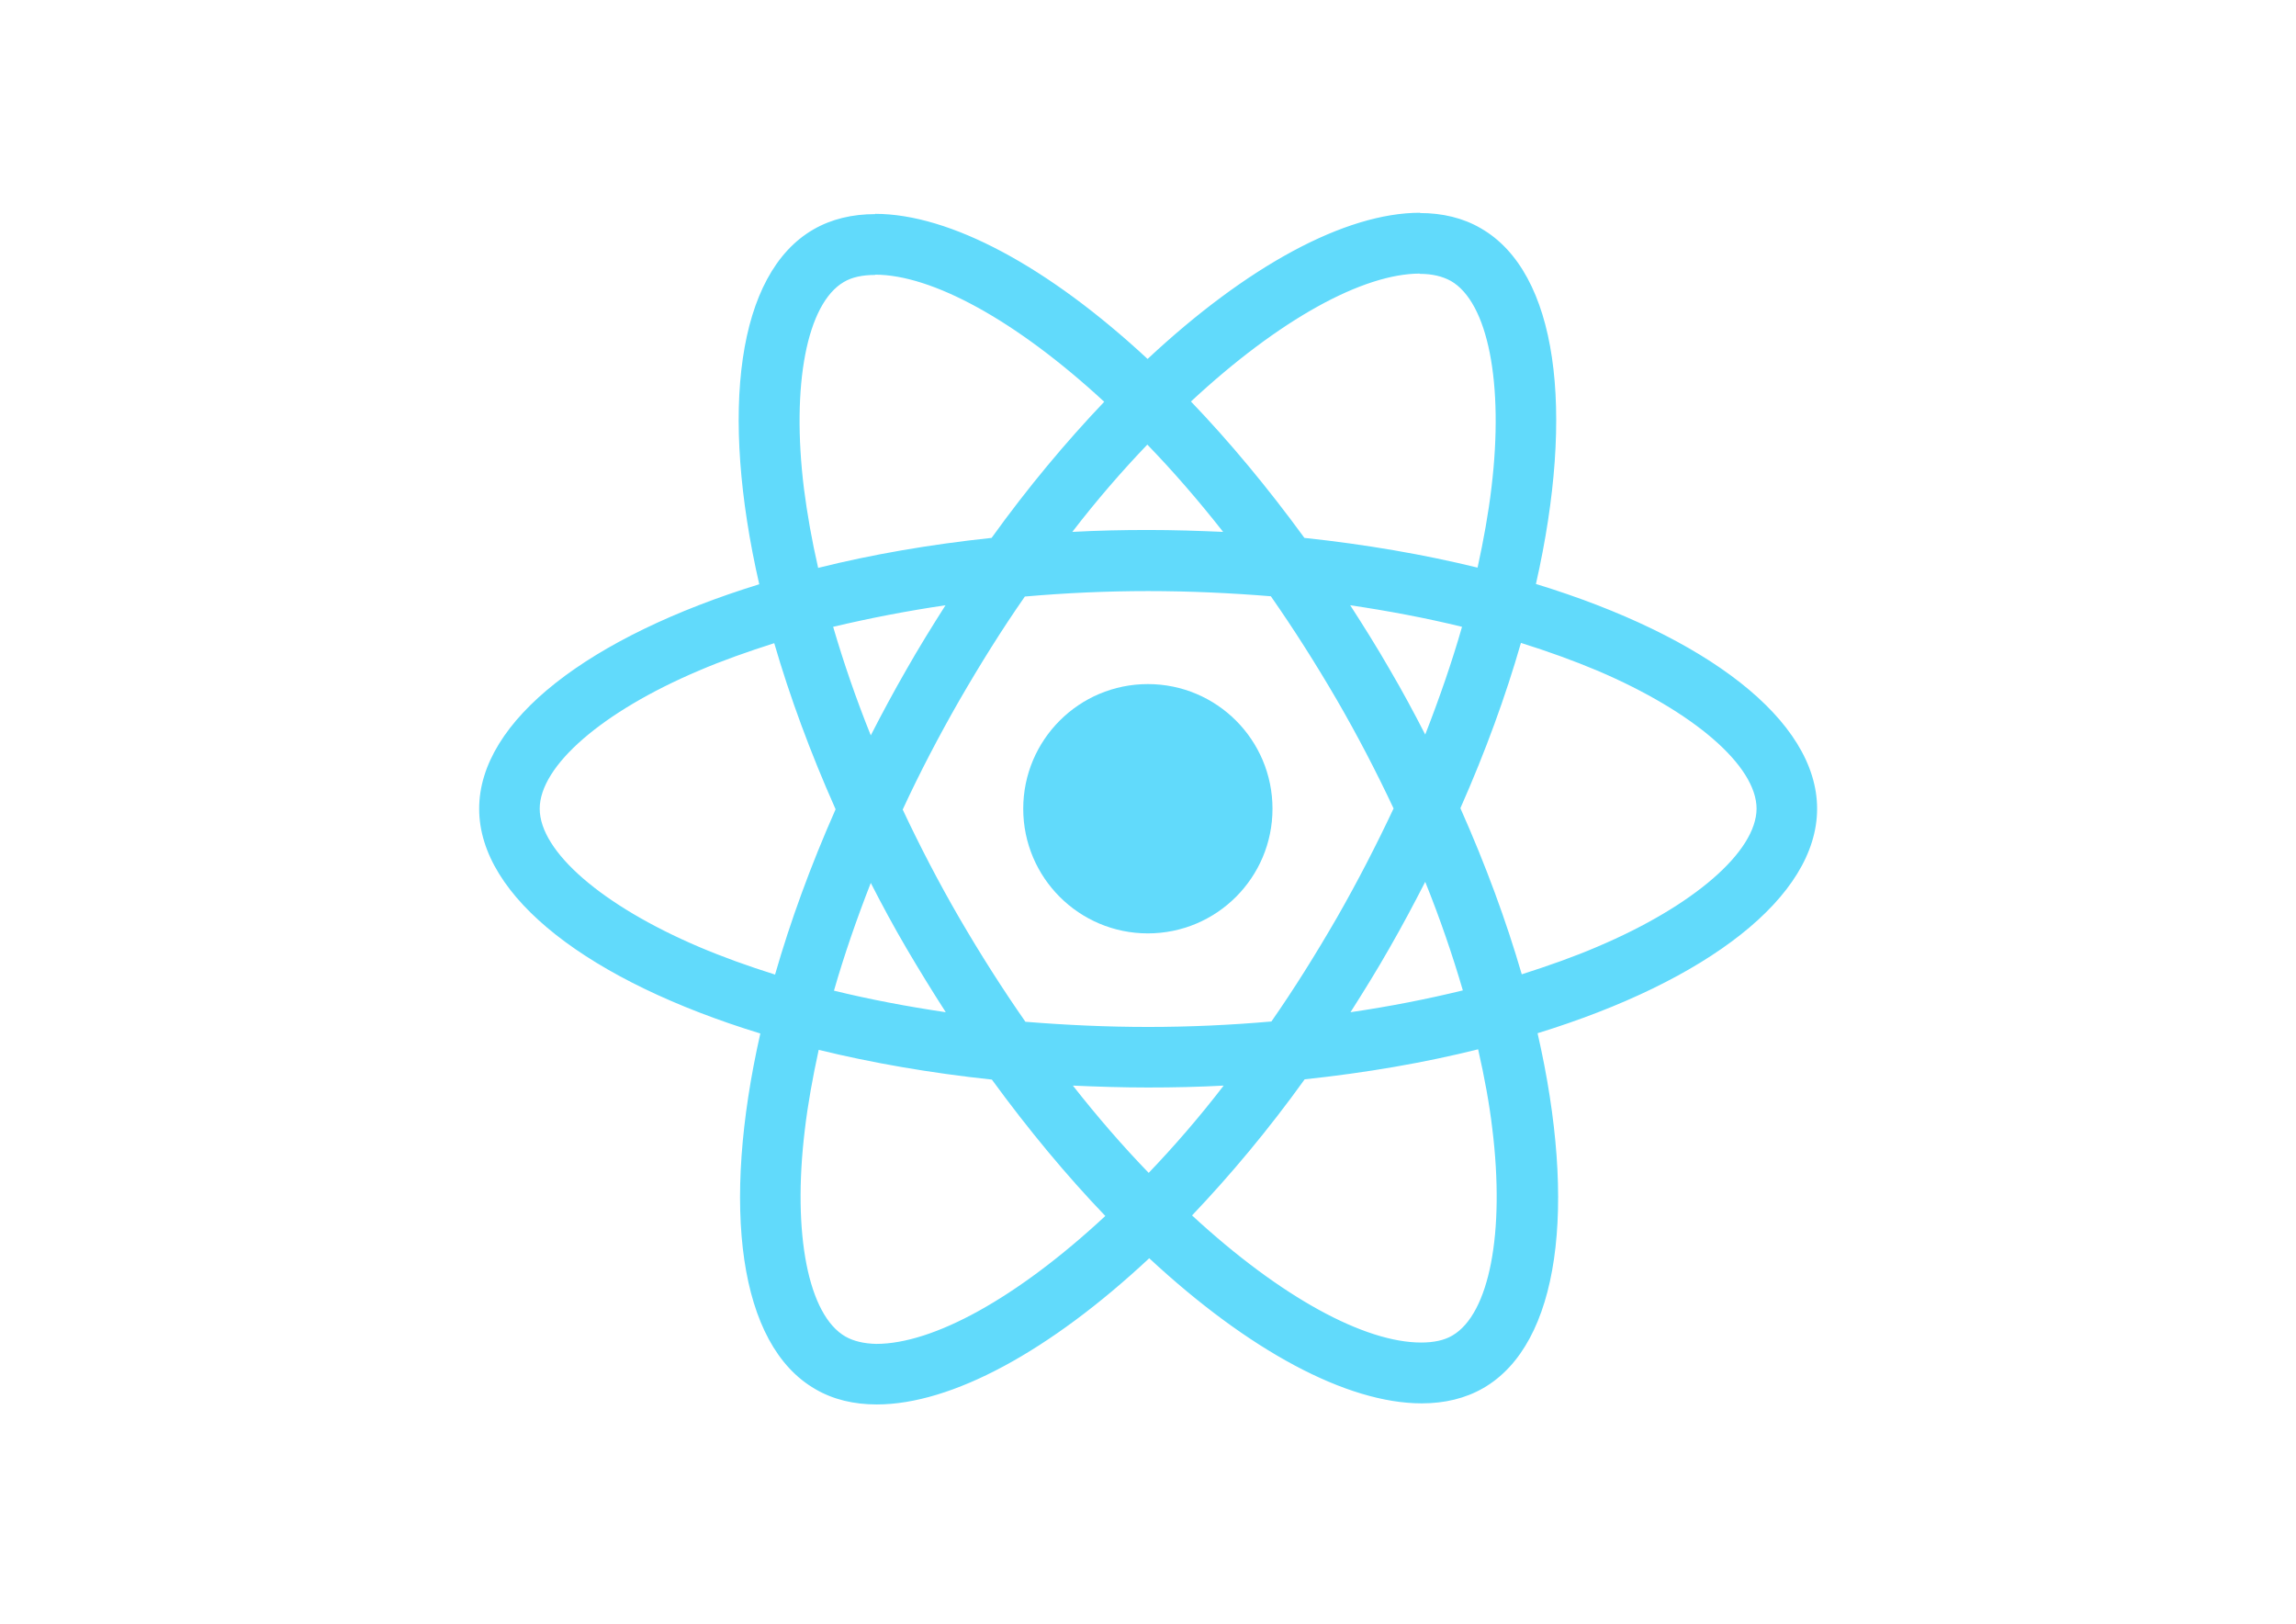
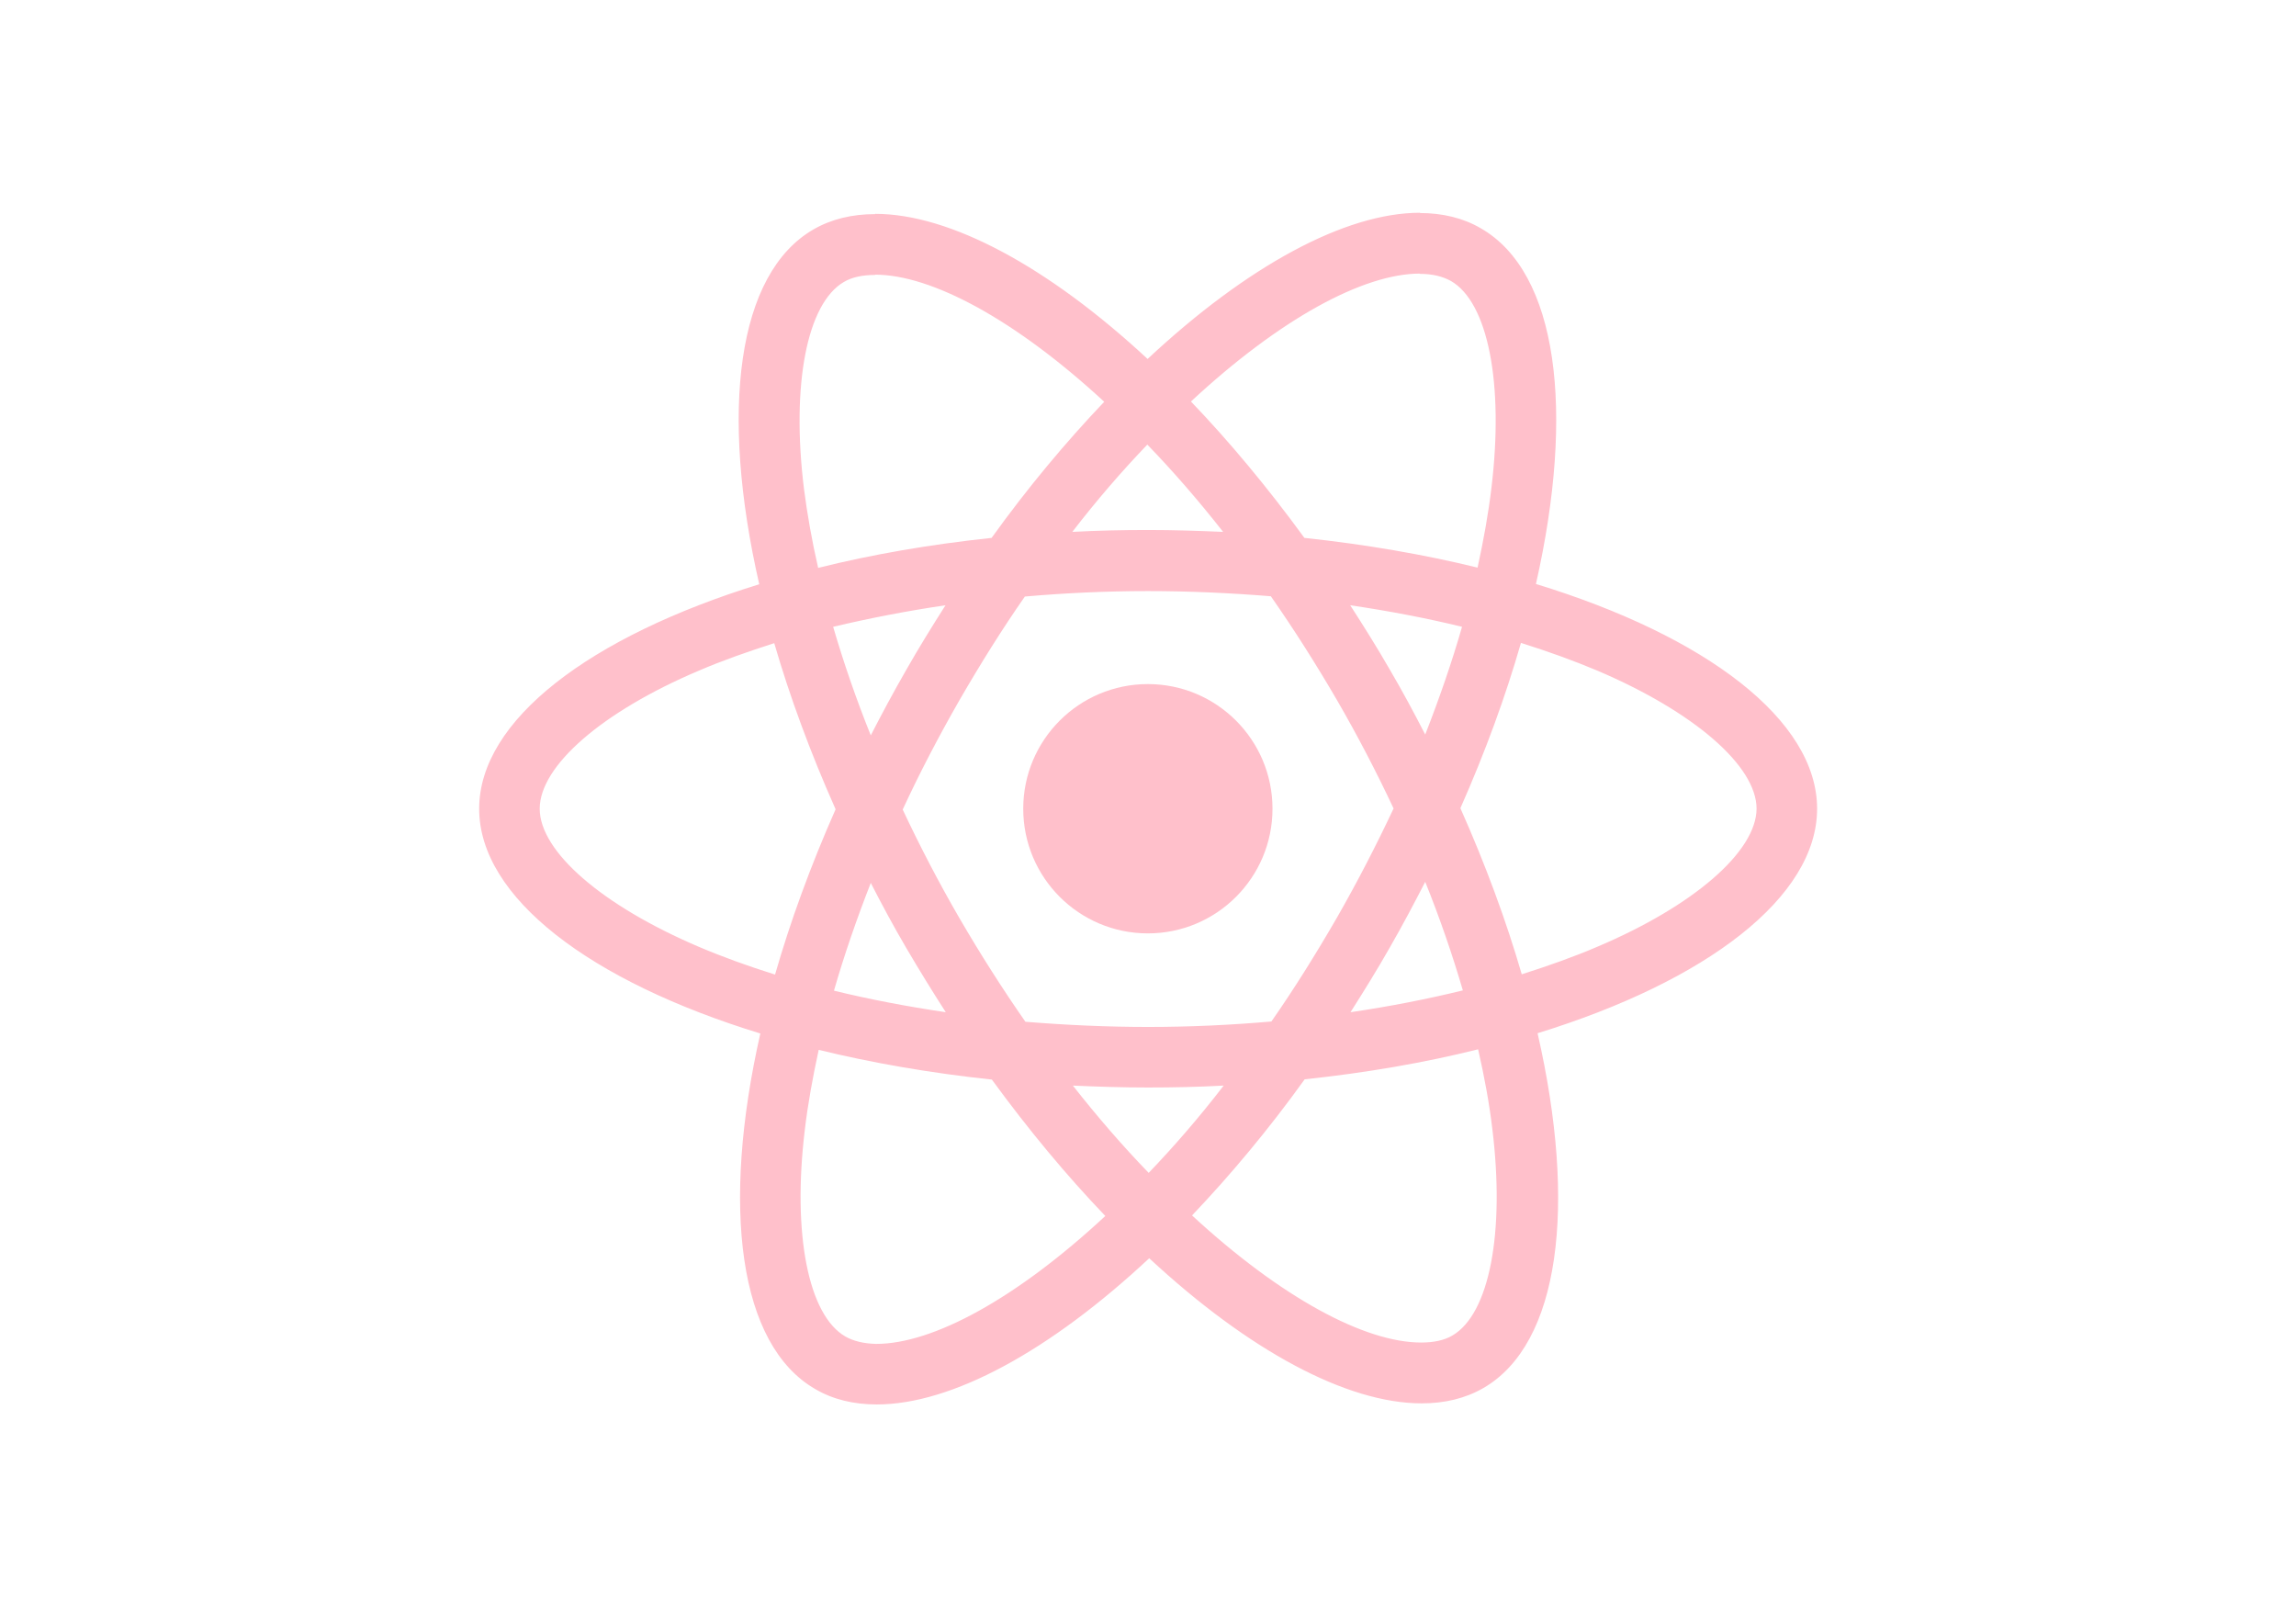
<svg xmlns="http://www.w3.org/2000/svg" viewBox="0 0 841.9 595.3">
-   <g fill="#61DAFB">
+   <g fill="pink">
    <path d="M666.3 296.5c0-32.5-40.7-63.3-103.1-82.4 14.4-63.6 8-114.2-20.2-130.4-6.5-3.8-14.1-5.6-22.4-5.6v22.3c4.6 0 8.3.9 11.4 2.6 13.6 7.8 19.5 37.5 14.9 75.7-1.1 9.4-2.9 19.3-5.1 29.4-19.6-4.8-41-8.5-63.5-10.9-13.5-18.5-27.5-35.3-41.6-50 32.6-30.3 63.2-46.9 84-46.9V78c-27.5 0-63.5 19.6-99.9 53.6-36.4-33.8-72.4-53.2-99.9-53.2v22.3c20.7 0 51.4 16.5 84 46.6-14 14.7-28 31.4-41.3 49.9-22.6 2.4-44 6.1-63.6 11-2.3-10-4-19.7-5.2-29-4.7-38.2 1.1-67.9 14.6-75.8 3-1.8 6.9-2.6 11.5-2.6V78.5c-8.4 0-16 1.8-22.6 5.6-28.1 16.2-34.4 66.7-19.9 130.1-62.2 19.2-102.7 49.9-102.7 82.3 0 32.5 40.7 63.3 103.1 82.4-14.4 63.6-8 114.2 20.2 130.4 6.5 3.8 14.1 5.6 22.5 5.6 27.5 0 63.5-19.6 99.9-53.6 36.4 33.8 72.4 53.2 99.9 53.2 8.4 0 16-1.8 22.6-5.6 28.1-16.2 34.4-66.7 19.9-130.1 62-19.1 102.5-49.9 102.5-82.3zm-130.2-66.7c-3.7 12.9-8.3 26.2-13.5 39.5-4.1-8-8.4-16-13.1-24-4.6-8-9.5-15.8-14.4-23.4 14.2 2.1 27.9 4.7 41 7.9zm-45.8 106.5c-7.8 13.5-15.8 26.3-24.1 38.2-14.9 1.3-30 2-45.2 2-15.1 0-30.2-.7-45-1.9-8.3-11.9-16.4-24.6-24.2-38-7.6-13.1-14.5-26.4-20.8-39.8 6.2-13.4 13.2-26.8 20.7-39.9 7.8-13.5 15.8-26.3 24.1-38.2 14.9-1.3 30-2 45.2-2 15.1 0 30.2.7 45 1.9 8.3 11.9 16.4 24.6 24.2 38 7.6 13.1 14.5 26.4 20.8 39.8-6.3 13.4-13.2 26.8-20.7 39.9zm32.3-13c5.4 13.4 10 26.8 13.8 39.8-13.1 3.2-26.9 5.9-41.2 8 4.9-7.7 9.8-15.6 14.4-23.7 4.6-8 8.9-16.1 13-24.1zM421.2 430c-9.3-9.6-18.6-20.3-27.8-32 9 .4 18.2.7 27.5.7 9.4 0 18.7-.2 27.8-.7-9 11.7-18.3 22.4-27.5 32zm-74.4-58.9c-14.2-2.1-27.9-4.7-41-7.9 3.7-12.9 8.3-26.2 13.5-39.5 4.1 8 8.4 16 13.1 24 4.7 8 9.5 15.8 14.4 23.4zM420.7 163c9.3 9.6 18.6 20.3 27.8 32-9-.4-18.2-.7-27.5-.7-9.4 0-18.7.2-27.8.7 9-11.7 18.3-22.4 27.5-32zm-74 58.9c-4.9 7.7-9.8 15.6-14.4 23.7-4.6 8-8.9 16-13 24-5.4-13.4-10-26.8-13.8-39.8 13.1-3.1 26.9-5.8 41.2-7.9zm-90.5 125.2c-35.4-15.1-58.3-34.9-58.3-50.6 0-15.7 22.9-35.6 58.3-50.6 8.6-3.7 18-7 27.7-10.1 5.7 19.6 13.2 40 22.5 60.9-9.2 20.8-16.6 41.1-22.2 60.6-9.9-3.1-19.3-6.5-28-10.2zM310 490c-13.6-7.8-19.5-37.5-14.9-75.7 1.1-9.4 2.9-19.3 5.1-29.4 19.6 4.8 41 8.5 63.5 10.9 13.5 18.5 27.5 35.3 41.6 50-32.6 30.3-63.2 46.9-84 46.9-4.5-.1-8.3-1-11.3-2.7zm237.2-76.2c4.7 38.2-1.1 67.9-14.6 75.8-3 1.8-6.9 2.6-11.5 2.6-20.7 0-51.4-16.5-84-46.6 14-14.7 28-31.4 41.3-49.9 22.6-2.4 44-6.1 63.6-11 2.3 10.1 4.1 19.8 5.2 29.1zm38.5-66.7c-8.6 3.7-18 7-27.7 10.1-5.7-19.6-13.2-40-22.5-60.9 9.2-20.8 16.6-41.1 22.2-60.6 9.9 3.1 19.3 6.5 28.1 10.2 35.4 15.1 58.3 34.9 58.3 50.6-.1 15.7-23 35.6-58.4 50.6zM320.8 78.4z" />
    <circle cx="420.9" cy="296.5" r="45.7" />
    <path d="M520.5 78.1z" />
  </g>
</svg>
